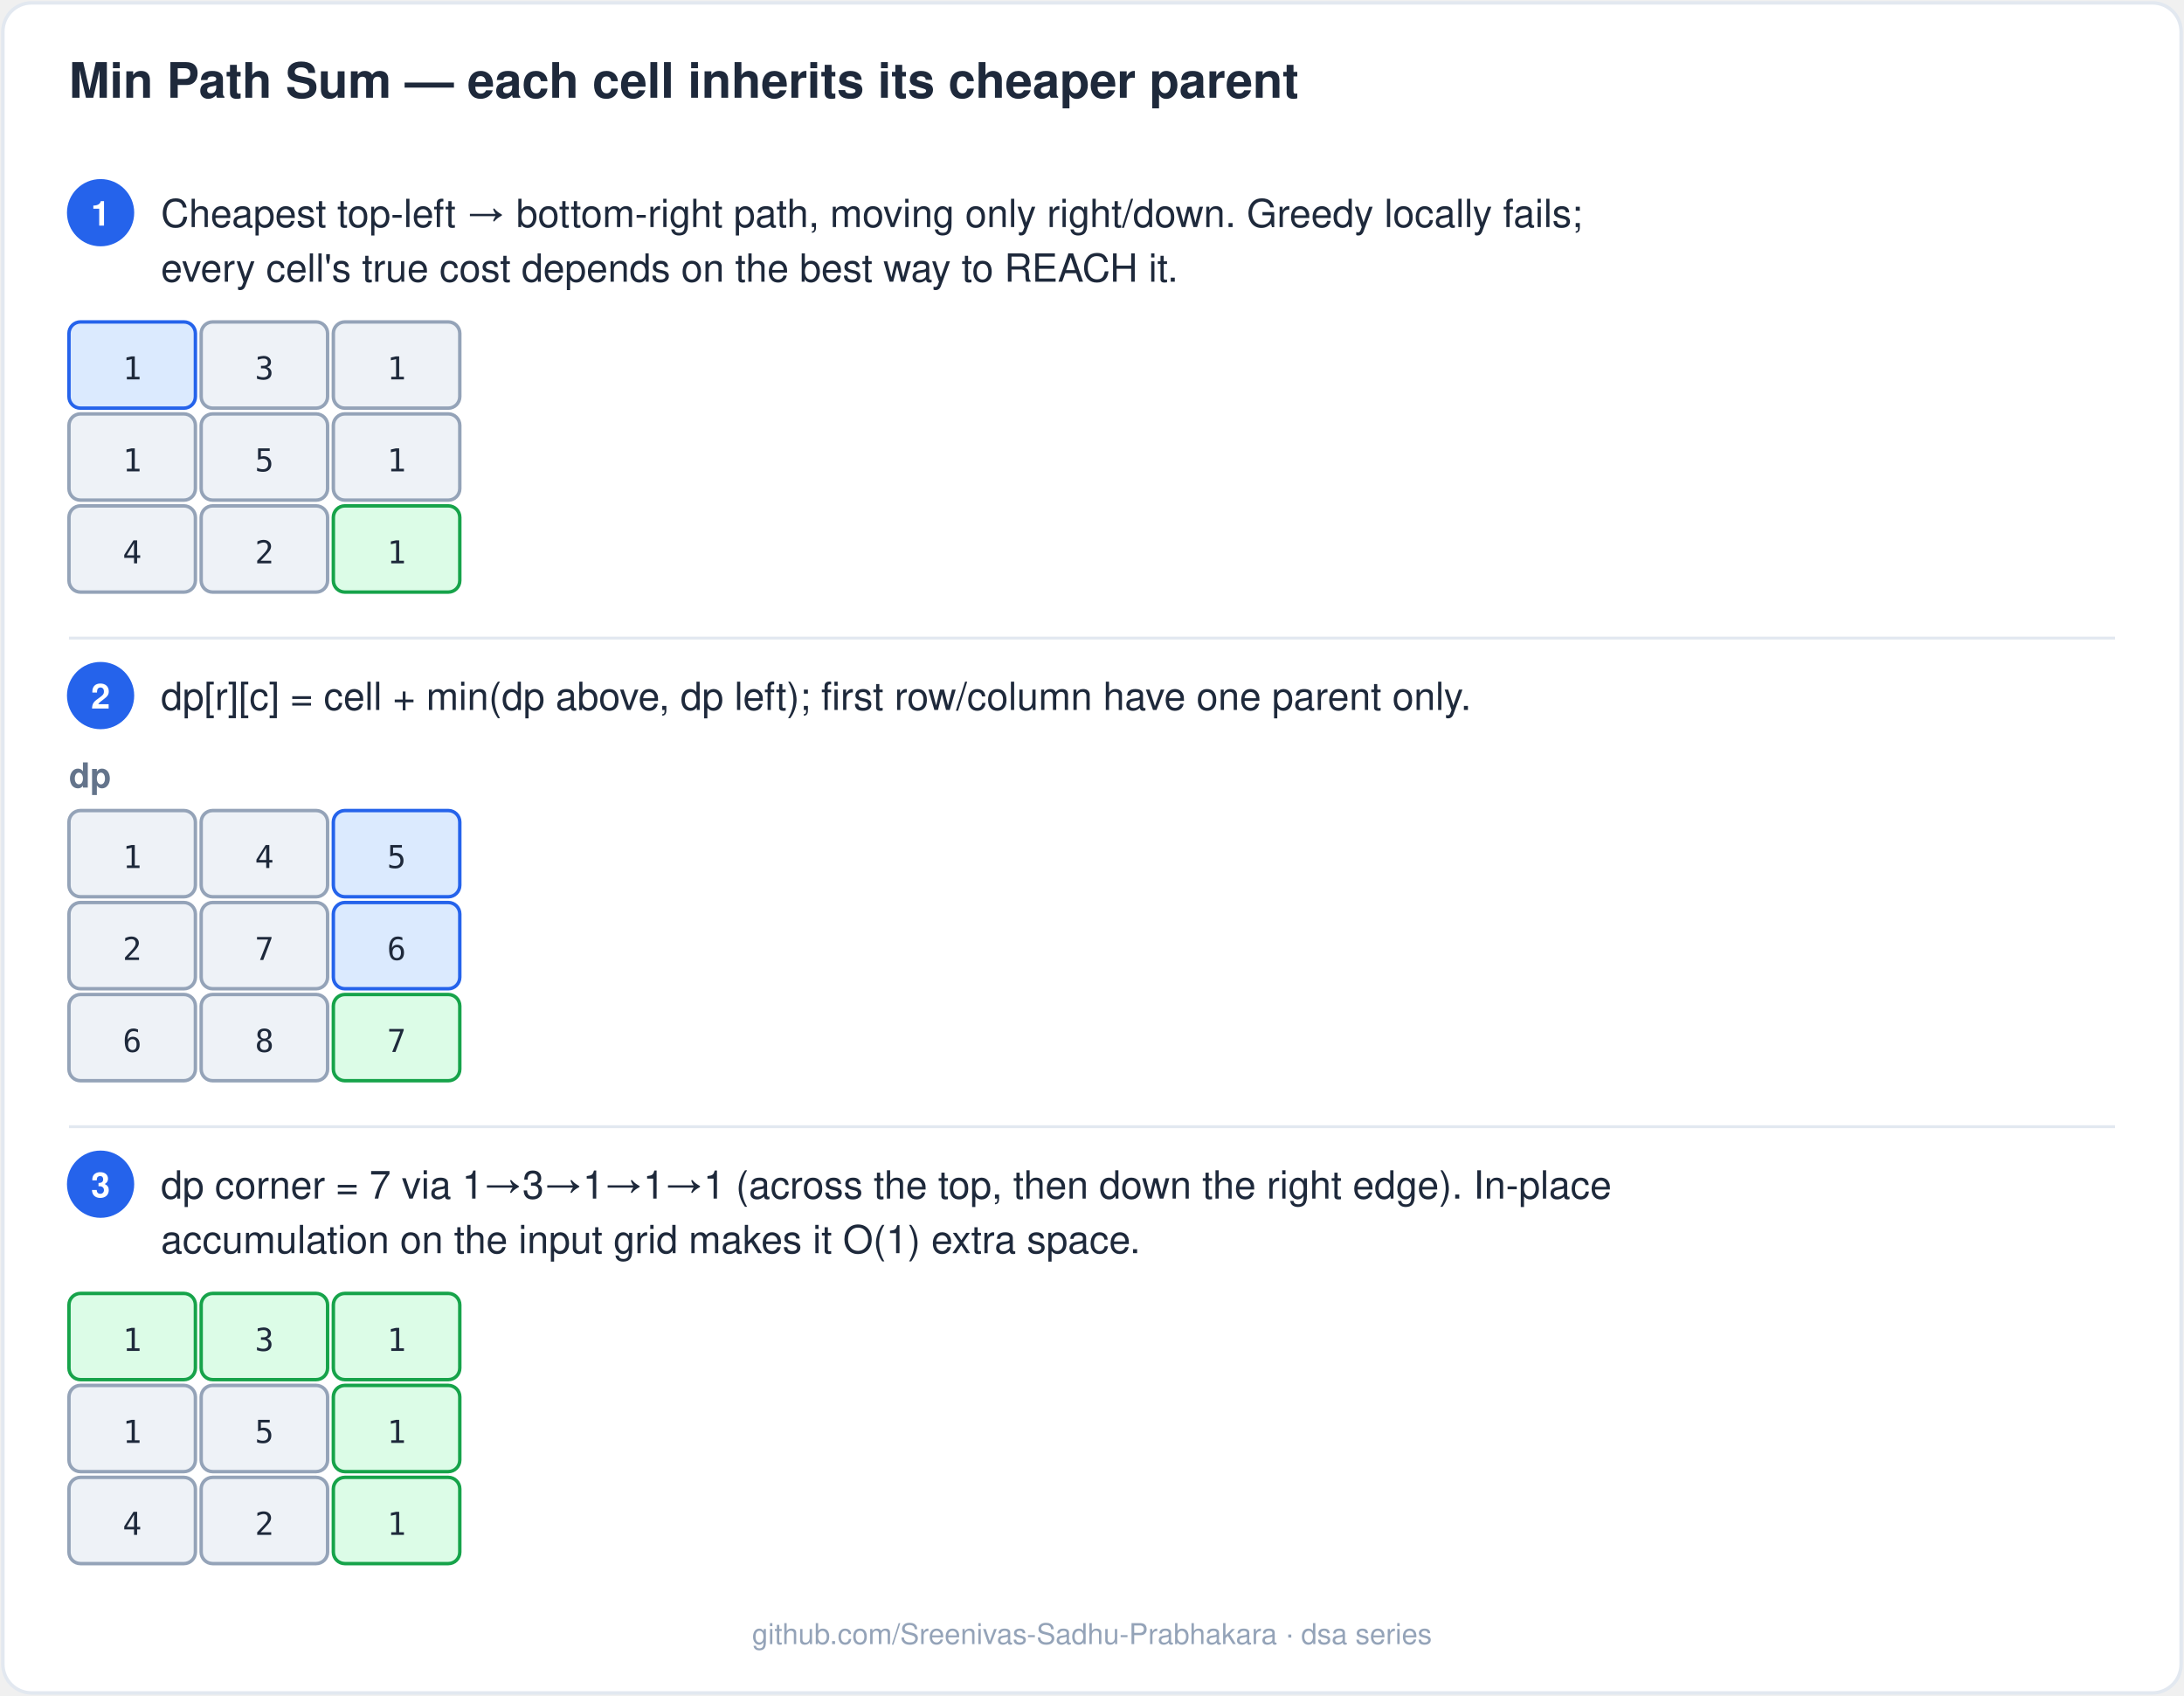
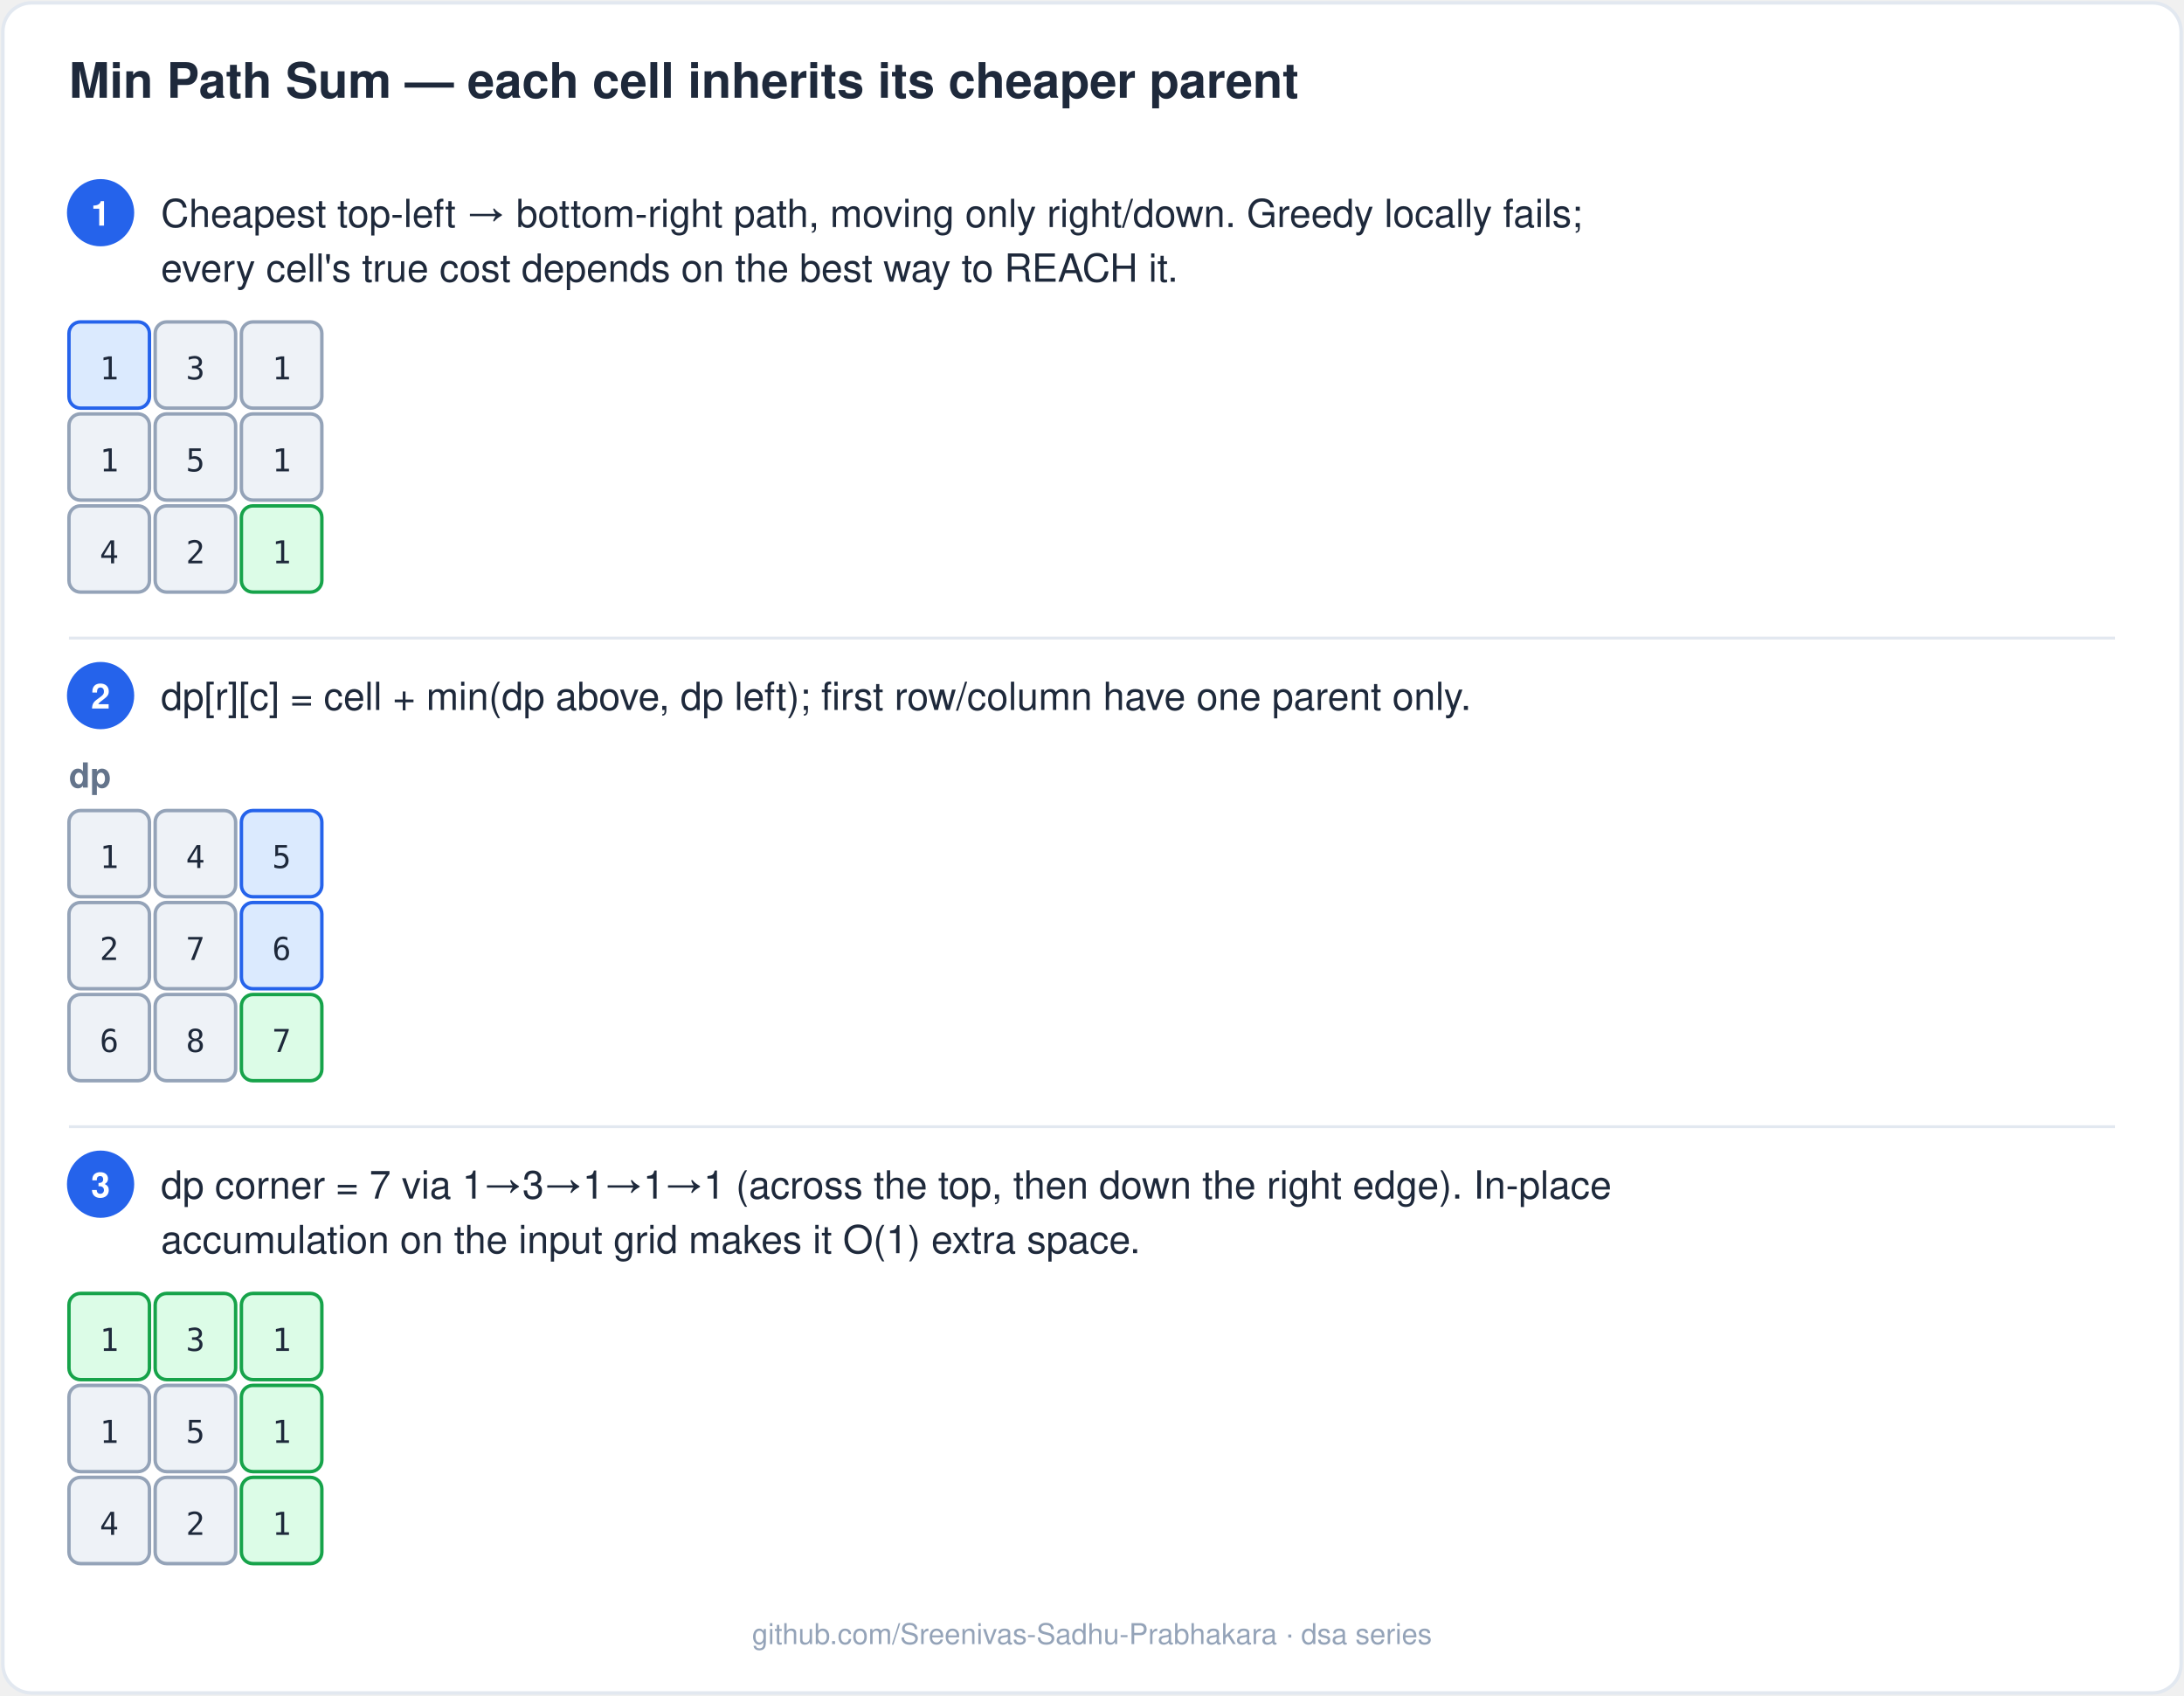
<svg xmlns="http://www.w3.org/2000/svg" width="760" height="590" viewBox="0 0 760 590" role="img" aria-label="Step-by-step visual walkthrough">
  <defs>
    <marker id="arr" markerWidth="8" markerHeight="8" refX="6" refY="3" orient="auto">
      <path d="M0,0 L7,3 L0,6 z" fill="context-stroke" />
    </marker>
  </defs>
  <rect x="1.0" y="1.0" width="758.0" height="588.0" rx="10" fill="#ffffff" stroke="#e2e8f0" stroke-width="1.2" />
  <text x="24.0" y="34.0" font-family="-apple-system,Segoe UI,Helvetica,Arial,sans-serif" font-size="17" fill="#1e293b" text-anchor="start" font-weight="600">Min Path Sum — each cell inherits its cheaper parent</text>
  <circle cx="35.0" cy="74.0" r="11" fill="#2563eb" stroke="#2563eb" stroke-width="1.4" />
  <text x="35.0" y="78.5" font-family="-apple-system,Segoe UI,Helvetica,Arial,sans-serif" font-size="12" fill="#ffffff" text-anchor="middle" font-weight="600">1</text>
  <text x="56.0" y="79.0" font-family="-apple-system,Segoe UI,Helvetica,Arial,sans-serif" font-size="13.5" fill="#1e293b" text-anchor="start">Cheapest top-left → bottom-right path, moving only right/down. Greedy locally fails;</text>
  <text x="56.0" y="98.0" font-family="-apple-system,Segoe UI,Helvetica,Arial,sans-serif" font-size="13.5" fill="#1e293b" text-anchor="start">every cell's true cost depends on the best way to REACH it.</text>
-   <rect x="24.0" y="112.0" width="44.0" height="30.0" rx="4" fill="#dbeafe" stroke="#2563eb" stroke-width="1.2" />
-   <text x="46.0" y="132.0" font-family="ui-monospace,Menlo,monospace" font-size="11" fill="#1e293b" text-anchor="middle">1</text>
-   <rect x="70.0" y="112.0" width="44.0" height="30.0" rx="4" fill="#eef2f7" stroke="#94a3b8" stroke-width="1.2" />
-   <text x="92.0" y="132.0" font-family="ui-monospace,Menlo,monospace" font-size="11" fill="#1e293b" text-anchor="middle">3</text>
-   <rect x="116.0" y="112.0" width="44.0" height="30.0" rx="4" fill="#eef2f7" stroke="#94a3b8" stroke-width="1.2" />
-   <text x="138.0" y="132.0" font-family="ui-monospace,Menlo,monospace" font-size="11" fill="#1e293b" text-anchor="middle">1</text>
-   <rect x="24.0" y="144.0" width="44.0" height="30.0" rx="4" fill="#eef2f7" stroke="#94a3b8" stroke-width="1.2" />
-   <text x="46.0" y="164.0" font-family="ui-monospace,Menlo,monospace" font-size="11" fill="#1e293b" text-anchor="middle">1</text>
-   <rect x="70.0" y="144.0" width="44.0" height="30.0" rx="4" fill="#eef2f7" stroke="#94a3b8" stroke-width="1.2" />
-   <text x="92.0" y="164.0" font-family="ui-monospace,Menlo,monospace" font-size="11" fill="#1e293b" text-anchor="middle">5</text>
-   <rect x="116.0" y="144.0" width="44.0" height="30.0" rx="4" fill="#eef2f7" stroke="#94a3b8" stroke-width="1.2" />
-   <text x="138.0" y="164.0" font-family="ui-monospace,Menlo,monospace" font-size="11" fill="#1e293b" text-anchor="middle">1</text>
-   <rect x="24.0" y="176.0" width="44.0" height="30.0" rx="4" fill="#eef2f7" stroke="#94a3b8" stroke-width="1.2" />
-   <text x="46.0" y="196.0" font-family="ui-monospace,Menlo,monospace" font-size="11" fill="#1e293b" text-anchor="middle">4</text>
-   <rect x="70.0" y="176.0" width="44.0" height="30.0" rx="4" fill="#eef2f7" stroke="#94a3b8" stroke-width="1.2" />
-   <text x="92.0" y="196.0" font-family="ui-monospace,Menlo,monospace" font-size="11" fill="#1e293b" text-anchor="middle">2</text>
-   <rect x="116.0" y="176.0" width="44.0" height="30.0" rx="4" fill="#dcfce7" stroke="#16a34a" stroke-width="1.2" />
-   <text x="138.0" y="196.0" font-family="ui-monospace,Menlo,monospace" font-size="11" fill="#1e293b" text-anchor="middle">1</text>
+   <rect x="24.0" y="112.0" width="28.0" height="30.0" rx="4" fill="#dbeafe" stroke="#2563eb" stroke-width="1.2" />
+   <text x="38.0" y="132.0" font-family="ui-monospace,Menlo,monospace" font-size="11" fill="#1e293b" text-anchor="middle">1</text>
+   <rect x="54.0" y="112.0" width="28.0" height="30.0" rx="4" fill="#eef2f7" stroke="#94a3b8" stroke-width="1.2" />
+   <text x="68.0" y="132.0" font-family="ui-monospace,Menlo,monospace" font-size="11" fill="#1e293b" text-anchor="middle">3</text>
+   <rect x="84.0" y="112.0" width="28.0" height="30.0" rx="4" fill="#eef2f7" stroke="#94a3b8" stroke-width="1.2" />
+   <text x="98.0" y="132.0" font-family="ui-monospace,Menlo,monospace" font-size="11" fill="#1e293b" text-anchor="middle">1</text>
+   <rect x="24.0" y="144.0" width="28.0" height="30.0" rx="4" fill="#eef2f7" stroke="#94a3b8" stroke-width="1.2" />
+   <text x="38.0" y="164.0" font-family="ui-monospace,Menlo,monospace" font-size="11" fill="#1e293b" text-anchor="middle">1</text>
+   <rect x="54.0" y="144.0" width="28.0" height="30.0" rx="4" fill="#eef2f7" stroke="#94a3b8" stroke-width="1.2" />
+   <text x="68.0" y="164.0" font-family="ui-monospace,Menlo,monospace" font-size="11" fill="#1e293b" text-anchor="middle">5</text>
+   <rect x="84.0" y="144.0" width="28.0" height="30.0" rx="4" fill="#eef2f7" stroke="#94a3b8" stroke-width="1.2" />
+   <text x="98.0" y="164.0" font-family="ui-monospace,Menlo,monospace" font-size="11" fill="#1e293b" text-anchor="middle">1</text>
+   <rect x="24.0" y="176.0" width="28.0" height="30.0" rx="4" fill="#eef2f7" stroke="#94a3b8" stroke-width="1.2" />
+   <text x="38.0" y="196.0" font-family="ui-monospace,Menlo,monospace" font-size="11" fill="#1e293b" text-anchor="middle">4</text>
+   <rect x="54.0" y="176.0" width="28.0" height="30.0" rx="4" fill="#eef2f7" stroke="#94a3b8" stroke-width="1.2" />
+   <text x="68.0" y="196.0" font-family="ui-monospace,Menlo,monospace" font-size="11" fill="#1e293b" text-anchor="middle">2</text>
+   <rect x="84.0" y="176.0" width="28.0" height="30.0" rx="4" fill="#dcfce7" stroke="#16a34a" stroke-width="1.2" />
+   <text x="98.0" y="196.0" font-family="ui-monospace,Menlo,monospace" font-size="11" fill="#1e293b" text-anchor="middle">1</text>
  <line x1="24.0" y1="222.0" x2="736.0" y2="222.0" stroke="#e2e8f0" stroke-width="1" />
  <circle cx="35.0" cy="242.0" r="11" fill="#2563eb" stroke="#2563eb" stroke-width="1.4" />
  <text x="35.0" y="246.5" font-family="-apple-system,Segoe UI,Helvetica,Arial,sans-serif" font-size="12" fill="#ffffff" text-anchor="middle" font-weight="600">2</text>
  <text x="56.0" y="247.0" font-family="-apple-system,Segoe UI,Helvetica,Arial,sans-serif" font-size="13.5" fill="#1e293b" text-anchor="start">dp[r][c] = cell + min(dp above, dp left); first row/column have one parent only.</text>
  <text x="24.0" y="274.0" font-family="-apple-system,Segoe UI,Helvetica,Arial,sans-serif" font-size="12" fill="#64748b" text-anchor="start" font-weight="600">dp</text>
-   <rect x="24.0" y="282.0" width="44.0" height="30.0" rx="4" fill="#eef2f7" stroke="#94a3b8" stroke-width="1.2" />
-   <text x="46.0" y="302.0" font-family="ui-monospace,Menlo,monospace" font-size="11" fill="#1e293b" text-anchor="middle">1</text>
-   <rect x="70.0" y="282.0" width="44.0" height="30.0" rx="4" fill="#eef2f7" stroke="#94a3b8" stroke-width="1.2" />
-   <text x="92.0" y="302.0" font-family="ui-monospace,Menlo,monospace" font-size="11" fill="#1e293b" text-anchor="middle">4</text>
-   <rect x="116.0" y="282.0" width="44.0" height="30.0" rx="4" fill="#dbeafe" stroke="#2563eb" stroke-width="1.2" />
-   <text x="138.0" y="302.0" font-family="ui-monospace,Menlo,monospace" font-size="11" fill="#1e293b" text-anchor="middle">5</text>
-   <rect x="24.0" y="314.0" width="44.0" height="30.0" rx="4" fill="#eef2f7" stroke="#94a3b8" stroke-width="1.2" />
-   <text x="46.0" y="334.0" font-family="ui-monospace,Menlo,monospace" font-size="11" fill="#1e293b" text-anchor="middle">2</text>
-   <rect x="70.0" y="314.0" width="44.0" height="30.0" rx="4" fill="#eef2f7" stroke="#94a3b8" stroke-width="1.2" />
-   <text x="92.0" y="334.0" font-family="ui-monospace,Menlo,monospace" font-size="11" fill="#1e293b" text-anchor="middle">7</text>
-   <rect x="116.0" y="314.0" width="44.0" height="30.0" rx="4" fill="#dbeafe" stroke="#2563eb" stroke-width="1.2" />
-   <text x="138.0" y="334.0" font-family="ui-monospace,Menlo,monospace" font-size="11" fill="#1e293b" text-anchor="middle">6</text>
-   <rect x="24.0" y="346.0" width="44.0" height="30.0" rx="4" fill="#eef2f7" stroke="#94a3b8" stroke-width="1.2" />
-   <text x="46.0" y="366.0" font-family="ui-monospace,Menlo,monospace" font-size="11" fill="#1e293b" text-anchor="middle">6</text>
-   <rect x="70.0" y="346.0" width="44.0" height="30.0" rx="4" fill="#eef2f7" stroke="#94a3b8" stroke-width="1.2" />
-   <text x="92.0" y="366.0" font-family="ui-monospace,Menlo,monospace" font-size="11" fill="#1e293b" text-anchor="middle">8</text>
-   <rect x="116.0" y="346.0" width="44.0" height="30.0" rx="4" fill="#dcfce7" stroke="#16a34a" stroke-width="1.2" />
-   <text x="138.0" y="366.0" font-family="ui-monospace,Menlo,monospace" font-size="11" fill="#1e293b" text-anchor="middle">7</text>
+   <rect x="24.0" y="282.0" width="28.0" height="30.0" rx="4" fill="#eef2f7" stroke="#94a3b8" stroke-width="1.2" />
+   <text x="38.0" y="302.0" font-family="ui-monospace,Menlo,monospace" font-size="11" fill="#1e293b" text-anchor="middle">1</text>
+   <rect x="54.0" y="282.0" width="28.0" height="30.0" rx="4" fill="#eef2f7" stroke="#94a3b8" stroke-width="1.2" />
+   <text x="68.0" y="302.0" font-family="ui-monospace,Menlo,monospace" font-size="11" fill="#1e293b" text-anchor="middle">4</text>
+   <rect x="84.0" y="282.0" width="28.0" height="30.0" rx="4" fill="#dbeafe" stroke="#2563eb" stroke-width="1.2" />
+   <text x="98.0" y="302.0" font-family="ui-monospace,Menlo,monospace" font-size="11" fill="#1e293b" text-anchor="middle">5</text>
+   <rect x="24.0" y="314.0" width="28.0" height="30.0" rx="4" fill="#eef2f7" stroke="#94a3b8" stroke-width="1.2" />
+   <text x="38.0" y="334.0" font-family="ui-monospace,Menlo,monospace" font-size="11" fill="#1e293b" text-anchor="middle">2</text>
+   <rect x="54.0" y="314.0" width="28.0" height="30.0" rx="4" fill="#eef2f7" stroke="#94a3b8" stroke-width="1.2" />
+   <text x="68.0" y="334.0" font-family="ui-monospace,Menlo,monospace" font-size="11" fill="#1e293b" text-anchor="middle">7</text>
+   <rect x="84.0" y="314.0" width="28.0" height="30.0" rx="4" fill="#dbeafe" stroke="#2563eb" stroke-width="1.2" />
+   <text x="98.0" y="334.0" font-family="ui-monospace,Menlo,monospace" font-size="11" fill="#1e293b" text-anchor="middle">6</text>
+   <rect x="24.0" y="346.0" width="28.0" height="30.0" rx="4" fill="#eef2f7" stroke="#94a3b8" stroke-width="1.2" />
+   <text x="38.0" y="366.0" font-family="ui-monospace,Menlo,monospace" font-size="11" fill="#1e293b" text-anchor="middle">6</text>
+   <rect x="54.0" y="346.0" width="28.0" height="30.0" rx="4" fill="#eef2f7" stroke="#94a3b8" stroke-width="1.2" />
+   <text x="68.0" y="366.0" font-family="ui-monospace,Menlo,monospace" font-size="11" fill="#1e293b" text-anchor="middle">8</text>
+   <rect x="84.0" y="346.0" width="28.0" height="30.0" rx="4" fill="#dcfce7" stroke="#16a34a" stroke-width="1.2" />
+   <text x="98.0" y="366.0" font-family="ui-monospace,Menlo,monospace" font-size="11" fill="#1e293b" text-anchor="middle">7</text>
  <line x1="24.0" y1="392.0" x2="736.0" y2="392.0" stroke="#e2e8f0" stroke-width="1" />
  <circle cx="35.0" cy="412.0" r="11" fill="#2563eb" stroke="#2563eb" stroke-width="1.4" />
  <text x="35.0" y="416.5" font-family="-apple-system,Segoe UI,Helvetica,Arial,sans-serif" font-size="12" fill="#ffffff" text-anchor="middle" font-weight="600">3</text>
  <text x="56.0" y="417.0" font-family="-apple-system,Segoe UI,Helvetica,Arial,sans-serif" font-size="13.5" fill="#1e293b" text-anchor="start">dp corner = 7 via 1→3→1→1→1 (across the top, then down the right edge). In-place</text>
  <text x="56.0" y="436.0" font-family="-apple-system,Segoe UI,Helvetica,Arial,sans-serif" font-size="13.5" fill="#1e293b" text-anchor="start">accumulation on the input grid makes it O(1) extra space.</text>
-   <rect x="24.0" y="450.0" width="44.0" height="30.0" rx="4" fill="#dcfce7" stroke="#16a34a" stroke-width="1.2" />
-   <text x="46.0" y="470.0" font-family="ui-monospace,Menlo,monospace" font-size="11" fill="#1e293b" text-anchor="middle">1</text>
-   <rect x="70.0" y="450.0" width="44.0" height="30.0" rx="4" fill="#dcfce7" stroke="#16a34a" stroke-width="1.2" />
-   <text x="92.0" y="470.0" font-family="ui-monospace,Menlo,monospace" font-size="11" fill="#1e293b" text-anchor="middle">3</text>
-   <rect x="116.0" y="450.0" width="44.0" height="30.0" rx="4" fill="#dcfce7" stroke="#16a34a" stroke-width="1.2" />
-   <text x="138.0" y="470.0" font-family="ui-monospace,Menlo,monospace" font-size="11" fill="#1e293b" text-anchor="middle">1</text>
-   <rect x="24.0" y="482.0" width="44.0" height="30.0" rx="4" fill="#eef2f7" stroke="#94a3b8" stroke-width="1.2" />
-   <text x="46.0" y="502.0" font-family="ui-monospace,Menlo,monospace" font-size="11" fill="#1e293b" text-anchor="middle">1</text>
-   <rect x="70.0" y="482.0" width="44.0" height="30.0" rx="4" fill="#eef2f7" stroke="#94a3b8" stroke-width="1.2" />
-   <text x="92.0" y="502.0" font-family="ui-monospace,Menlo,monospace" font-size="11" fill="#1e293b" text-anchor="middle">5</text>
-   <rect x="116.0" y="482.0" width="44.0" height="30.0" rx="4" fill="#dcfce7" stroke="#16a34a" stroke-width="1.2" />
-   <text x="138.0" y="502.0" font-family="ui-monospace,Menlo,monospace" font-size="11" fill="#1e293b" text-anchor="middle">1</text>
-   <rect x="24.0" y="514.0" width="44.0" height="30.0" rx="4" fill="#eef2f7" stroke="#94a3b8" stroke-width="1.2" />
-   <text x="46.0" y="534.0" font-family="ui-monospace,Menlo,monospace" font-size="11" fill="#1e293b" text-anchor="middle">4</text>
-   <rect x="70.0" y="514.0" width="44.0" height="30.0" rx="4" fill="#eef2f7" stroke="#94a3b8" stroke-width="1.2" />
-   <text x="92.0" y="534.0" font-family="ui-monospace,Menlo,monospace" font-size="11" fill="#1e293b" text-anchor="middle">2</text>
-   <rect x="116.0" y="514.0" width="44.0" height="30.0" rx="4" fill="#dcfce7" stroke="#16a34a" stroke-width="1.2" />
-   <text x="138.0" y="534.0" font-family="ui-monospace,Menlo,monospace" font-size="11" fill="#1e293b" text-anchor="middle">1</text>
+   <rect x="24.0" y="450.0" width="28.0" height="30.0" rx="4" fill="#dcfce7" stroke="#16a34a" stroke-width="1.2" />
+   <text x="38.0" y="470.0" font-family="ui-monospace,Menlo,monospace" font-size="11" fill="#1e293b" text-anchor="middle">1</text>
+   <rect x="54.0" y="450.0" width="28.0" height="30.0" rx="4" fill="#dcfce7" stroke="#16a34a" stroke-width="1.2" />
+   <text x="68.0" y="470.0" font-family="ui-monospace,Menlo,monospace" font-size="11" fill="#1e293b" text-anchor="middle">3</text>
+   <rect x="84.0" y="450.0" width="28.0" height="30.0" rx="4" fill="#dcfce7" stroke="#16a34a" stroke-width="1.2" />
+   <text x="98.0" y="470.0" font-family="ui-monospace,Menlo,monospace" font-size="11" fill="#1e293b" text-anchor="middle">1</text>
+   <rect x="24.0" y="482.0" width="28.0" height="30.0" rx="4" fill="#eef2f7" stroke="#94a3b8" stroke-width="1.2" />
+   <text x="38.0" y="502.0" font-family="ui-monospace,Menlo,monospace" font-size="11" fill="#1e293b" text-anchor="middle">1</text>
+   <rect x="54.0" y="482.0" width="28.0" height="30.0" rx="4" fill="#eef2f7" stroke="#94a3b8" stroke-width="1.2" />
+   <text x="68.0" y="502.0" font-family="ui-monospace,Menlo,monospace" font-size="11" fill="#1e293b" text-anchor="middle">5</text>
+   <rect x="84.0" y="482.0" width="28.0" height="30.0" rx="4" fill="#dcfce7" stroke="#16a34a" stroke-width="1.2" />
+   <text x="98.0" y="502.0" font-family="ui-monospace,Menlo,monospace" font-size="11" fill="#1e293b" text-anchor="middle">1</text>
+   <rect x="24.0" y="514.0" width="28.0" height="30.0" rx="4" fill="#eef2f7" stroke="#94a3b8" stroke-width="1.2" />
+   <text x="38.0" y="534.0" font-family="ui-monospace,Menlo,monospace" font-size="11" fill="#1e293b" text-anchor="middle">4</text>
+   <rect x="54.0" y="514.0" width="28.0" height="30.0" rx="4" fill="#eef2f7" stroke="#94a3b8" stroke-width="1.2" />
+   <text x="68.0" y="534.0" font-family="ui-monospace,Menlo,monospace" font-size="11" fill="#1e293b" text-anchor="middle">2</text>
+   <rect x="84.0" y="514.0" width="28.0" height="30.0" rx="4" fill="#dcfce7" stroke="#16a34a" stroke-width="1.2" />
+   <text x="98.0" y="534.0" font-family="ui-monospace,Menlo,monospace" font-size="11" fill="#1e293b" text-anchor="middle">1</text>
  <text x="380.0" y="572.0" font-family="-apple-system,Segoe UI,Helvetica,Arial,sans-serif" font-size="10" fill="#94a3b8" text-anchor="middle">github.com/Sreenivas-Sadhu-Prabhakara · dsa series</text>
</svg>
